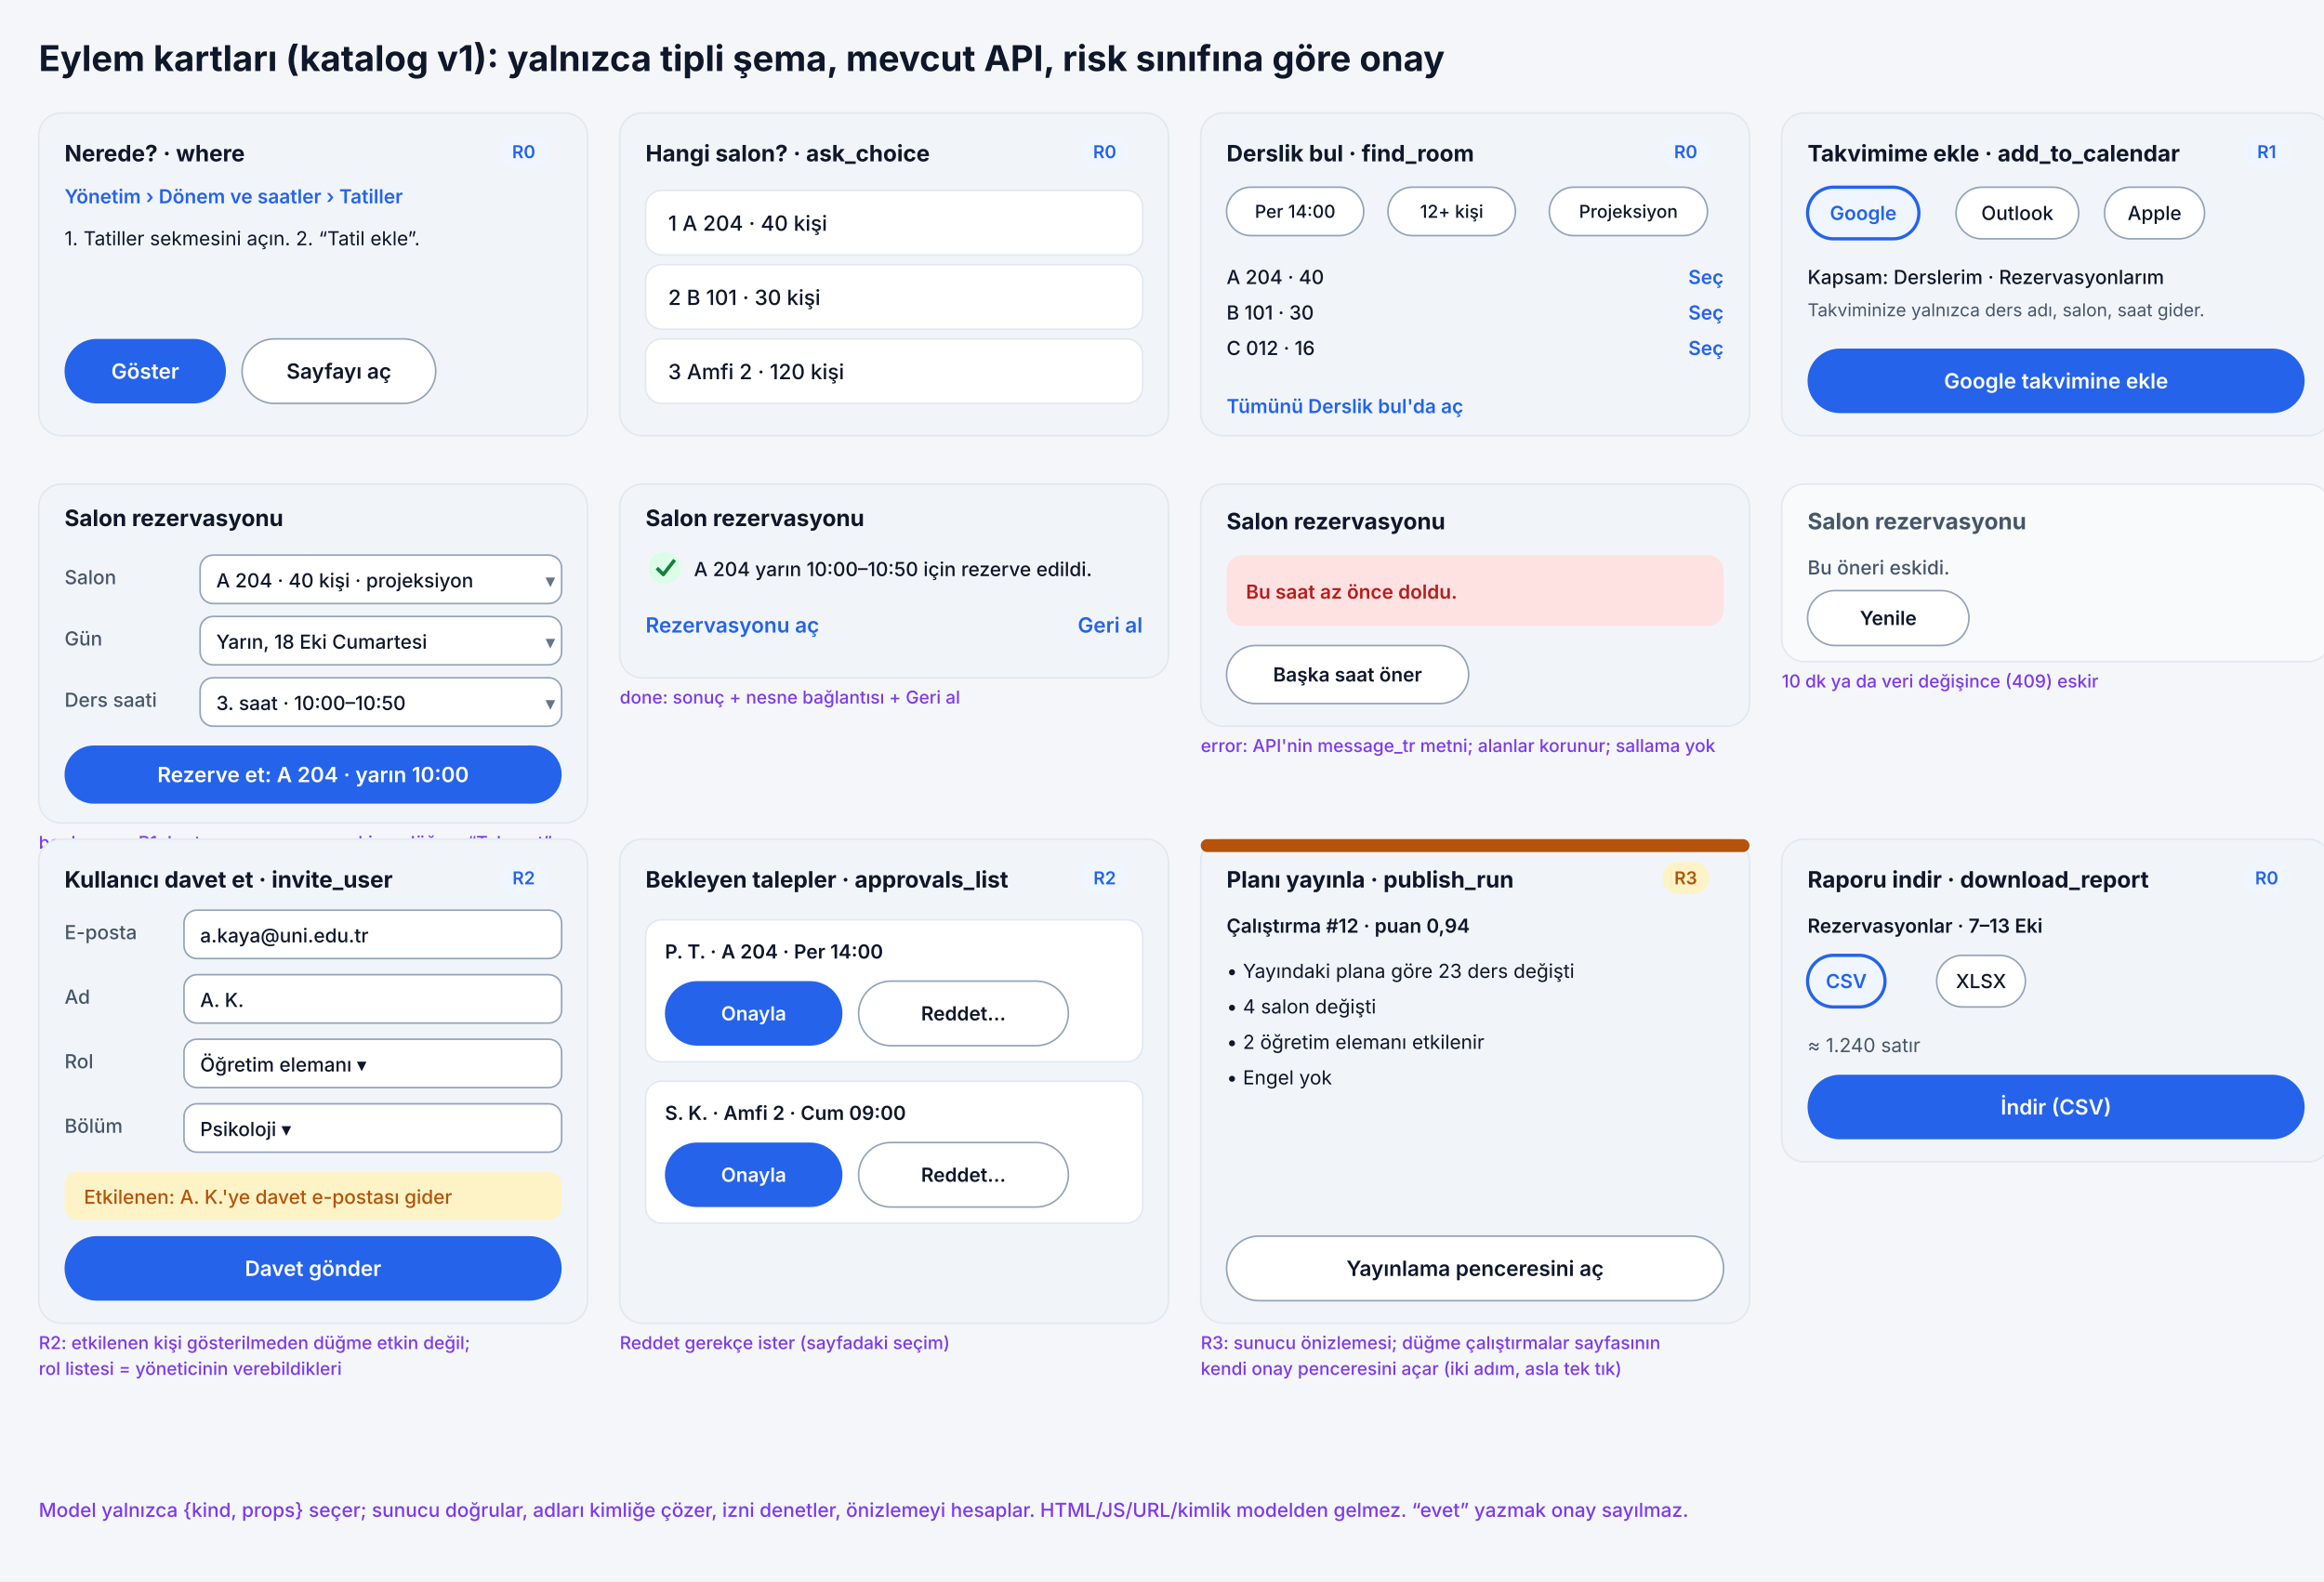
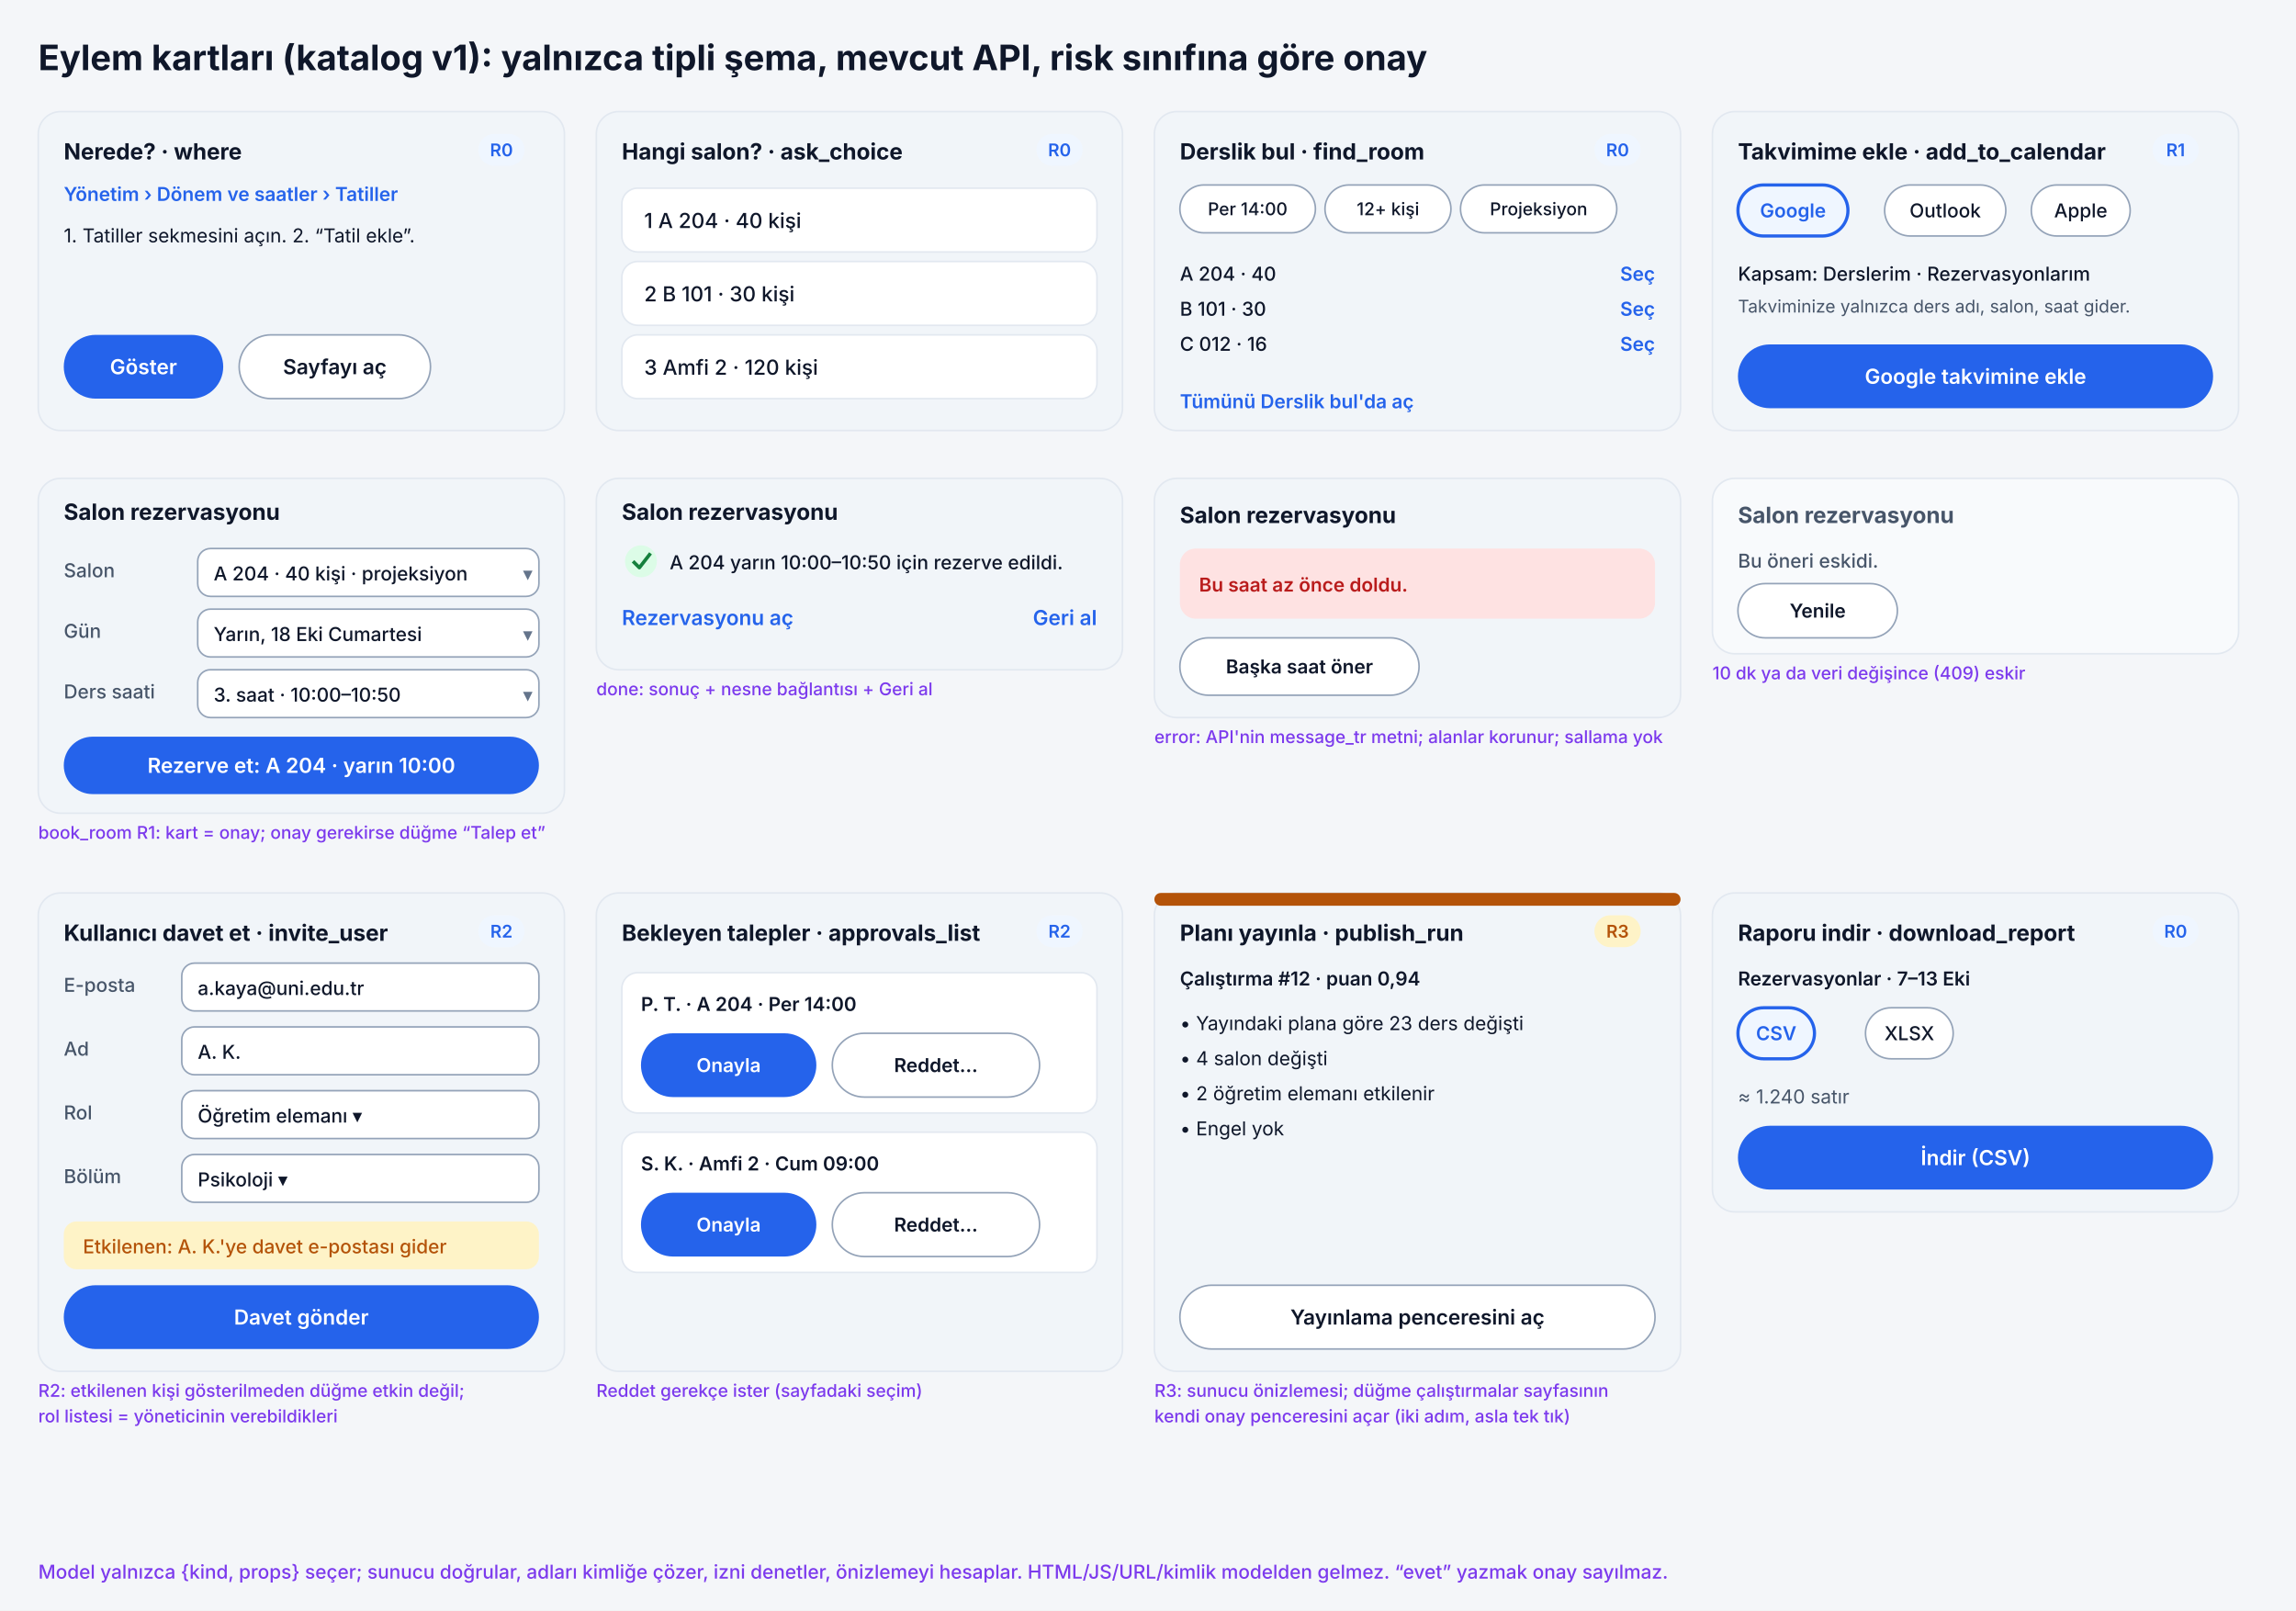
- <svg xmlns="http://www.w3.org/2000/svg" width="1440" height="980" viewBox="0 0 1440 980" font-family="-apple-system,BlinkMacSystemFont,Inter,Segoe UI,sans-serif" role="img" aria-label="Eylem kartı kataloğu: risk sınıfları ve durumlar">
-   <rect width="1440" height="980" fill="#F4F6F9" />
+ <svg xmlns="http://www.w3.org/2000/svg" width="1440" height="1010" viewBox="0 0 1440 1010" font-family="-apple-system,BlinkMacSystemFont,Inter,Segoe UI,sans-serif" role="img" aria-label="Eylem kartı kataloğu: risk sınıfları ve durumlar">
+   <rect width="1440" height="1010" fill="#F4F6F9" />
  <text x="24" y="44" font-size="22" font-weight="700" fill="#0F172A" text-anchor="start">Eylem kartları (katalog v1): yalnızca tipli şema, mevcut API, risk sınıfına göre onay</text>
-   <rect x="24" y="70" width="340" height="200" rx="14" fill="#F1F5F9" fill-opacity="1" stroke="#E2E8F0" stroke-width="1" />
+   <rect x="24" y="70" width="330" height="200" rx="14" fill="#F1F5F9" fill-opacity="1" stroke="#E2E8F0" stroke-width="1" />
  <text x="40" y="100" font-size="14" font-weight="650" fill="#0F172A" text-anchor="start">Nerede? · where</text>
-   <rect x="310" y="84" width="29" height="20" rx="10" fill="#EFF6FF" fill-opacity="1" />
-   <text x="324.5" y="98" font-size="11" font-weight="600" fill="#2563EB" text-anchor="middle">R0</text>
+   <rect x="300" y="84" width="29" height="20" rx="10" fill="#EFF6FF" fill-opacity="1" />
+   <text x="314.5" y="98" font-size="11" font-weight="600" fill="#2563EB" text-anchor="middle">R0</text>
  <text x="40" y="126" font-size="12" font-weight="600" fill="#2563EB" text-anchor="start">Yönetim › Dönem ve saatler › Tatiller</text>
  <text x="40" y="152" font-size="12" font-weight="400" fill="#0F172A" text-anchor="start">1. Tatiller sekmesini açın.  2. “Tatil ekle”.</text>
  <rect x="40" y="210" width="100" height="40" rx="20.0" fill="#2563EB" fill-opacity="1" />
  <text x="90.0" y="234.68" font-size="13" font-weight="600" fill="#FFFFFF" text-anchor="middle">Göster</text>
  <rect x="150" y="210" width="120" height="40" rx="20.0" fill="#FFFFFF" fill-opacity="1" stroke="#94A3B8" stroke-width="1" />
  <text x="210.0" y="234.68" font-size="13" font-weight="600" fill="#0F172A" text-anchor="middle">Sayfayı aç</text>
-   <rect x="384" y="70" width="340" height="200" rx="14" fill="#F1F5F9" fill-opacity="1" stroke="#E2E8F0" stroke-width="1" />
-   <text x="400" y="100" font-size="14" font-weight="650" fill="#0F172A" text-anchor="start">Hangi salon? · ask_choice</text>
-   <rect x="670" y="84" width="29" height="20" rx="10" fill="#EFF6FF" fill-opacity="1" />
-   <text x="684.5" y="98" font-size="11" font-weight="600" fill="#2563EB" text-anchor="middle">R0</text>
-   <rect x="400" y="118" width="308" height="40" rx="10" fill="#FFFFFF" fill-opacity="1" stroke="#E2E8F0" stroke-width="1" />
-   <text x="414" y="143" font-size="13" font-weight="500" fill="#0F172A" text-anchor="start">1  A 204 · 40 kişi</text>
-   <rect x="400" y="164" width="308" height="40" rx="10" fill="#FFFFFF" fill-opacity="1" stroke="#E2E8F0" stroke-width="1" />
-   <text x="414" y="189" font-size="13" font-weight="500" fill="#0F172A" text-anchor="start">2  B 101 · 30 kişi</text>
-   <rect x="400" y="210" width="308" height="40" rx="10" fill="#FFFFFF" fill-opacity="1" stroke="#E2E8F0" stroke-width="1" />
-   <text x="414" y="235" font-size="13" font-weight="500" fill="#0F172A" text-anchor="start">3  Amfi 2 · 120 kişi</text>
-   <rect x="744" y="70" width="340" height="200" rx="14" fill="#F1F5F9" fill-opacity="1" stroke="#E2E8F0" stroke-width="1" />
-   <text x="760" y="100" font-size="14" font-weight="650" fill="#0F172A" text-anchor="start">Derslik bul · find_room</text>
-   <rect x="1030" y="84" width="29" height="20" rx="10" fill="#EFF6FF" fill-opacity="1" />
-   <text x="1044.5" y="98" font-size="11" font-weight="600" fill="#2563EB" text-anchor="middle">R0</text>
-   <rect x="760" y="116" width="85" height="30" rx="15.0" fill="#FFFFFF" fill-opacity="1" stroke="#94A3B8" stroke-width="1" />
-   <text x="802.5" y="134.96" font-size="11" font-weight="500" fill="#0F172A" text-anchor="middle">Per 14:00</text>
-   <rect x="860" y="116" width="79" height="30" rx="15.0" fill="#FFFFFF" fill-opacity="1" stroke="#94A3B8" stroke-width="1" />
-   <text x="899.5" y="134.96" font-size="11" font-weight="500" fill="#0F172A" text-anchor="middle">12+ kişi</text>
-   <rect x="960" y="116" width="98" height="30" rx="15.0" fill="#FFFFFF" fill-opacity="1" stroke="#94A3B8" stroke-width="1" />
-   <text x="1009.0" y="134.96" font-size="11" font-weight="500" fill="#0F172A" text-anchor="middle">Projeksiyon</text>
-   <text x="760" y="176" font-size="12" font-weight="500" fill="#0F172A" text-anchor="start">A 204 · 40</text>
-   <text x="1068" y="176" font-size="12" font-weight="600" fill="#2563EB" text-anchor="end">Seç</text>
-   <text x="760" y="198" font-size="12" font-weight="500" fill="#0F172A" text-anchor="start">B 101 · 30</text>
-   <text x="1068" y="198" font-size="12" font-weight="600" fill="#2563EB" text-anchor="end">Seç</text>
-   <text x="760" y="220" font-size="12" font-weight="500" fill="#0F172A" text-anchor="start">C 012 · 16</text>
-   <text x="1068" y="220" font-size="12" font-weight="600" fill="#2563EB" text-anchor="end">Seç</text>
-   <text x="760" y="256" font-size="12" font-weight="600" fill="#2563EB" text-anchor="start">Tümünü Derslik bul'da aç</text>
-   <rect x="1104" y="70" width="340" height="200" rx="14" fill="#F1F5F9" fill-opacity="1" stroke="#E2E8F0" stroke-width="1" />
-   <text x="1120" y="100" font-size="14" font-weight="650" fill="#0F172A" text-anchor="start">Takvimime ekle · add_to_calendar</text>
-   <rect x="1390" y="84" width="29" height="20" rx="10" fill="#EFF6FF" fill-opacity="1" />
-   <text x="1404.5" y="98" font-size="11" font-weight="600" fill="#2563EB" text-anchor="middle">R1</text>
-   <rect x="1120" y="116" width="69" height="32" rx="16.0" fill="#EFF6FF" fill-opacity="1" stroke="#2563EB" stroke-width="2" />
-   <text x="1154.5" y="136.32" font-size="12" font-weight="600" fill="#2563EB" text-anchor="middle">Google</text>
-   <rect x="1212" y="116" width="76" height="32" rx="16.0" fill="#FFFFFF" fill-opacity="1" stroke="#94A3B8" stroke-width="1" />
-   <text x="1250.0" y="136.32" font-size="12" font-weight="500" fill="#0F172A" text-anchor="middle">Outlook</text>
-   <rect x="1304" y="116" width="62" height="32" rx="16.0" fill="#FFFFFF" fill-opacity="1" stroke="#94A3B8" stroke-width="1" />
-   <text x="1335.0" y="136.32" font-size="12" font-weight="500" fill="#0F172A" text-anchor="middle">Apple</text>
-   <text x="1120" y="176" font-size="12" font-weight="500" fill="#0F172A" text-anchor="start">Kapsam: Derslerim  ·  Rezervasyonlarım</text>
-   <text x="1120" y="196" font-size="11" font-weight="400" fill="#475569" text-anchor="start">Takviminize yalnızca ders adı, salon, saat gider.</text>
-   <rect x="1120" y="216" width="308" height="40" rx="20.0" fill="#2563EB" fill-opacity="1" />
-   <text x="1274.0" y="240.68" font-size="13" font-weight="600" fill="#FFFFFF" text-anchor="middle">Google takvimine ekle</text>
-   <rect x="24" y="300" width="340" height="210" rx="14" fill="#F1F5F9" fill-opacity="1" stroke="#E2E8F0" stroke-width="1" />
+   <rect x="374" y="70" width="330" height="200" rx="14" fill="#F1F5F9" fill-opacity="1" stroke="#E2E8F0" stroke-width="1" />
+   <text x="390" y="100" font-size="14" font-weight="650" fill="#0F172A" text-anchor="start">Hangi salon? · ask_choice</text>
+   <rect x="650" y="84" width="29" height="20" rx="10" fill="#EFF6FF" fill-opacity="1" />
+   <text x="664.5" y="98" font-size="11" font-weight="600" fill="#2563EB" text-anchor="middle">R0</text>
+   <rect x="390" y="118" width="298" height="40" rx="10" fill="#FFFFFF" fill-opacity="1" stroke="#E2E8F0" stroke-width="1" />
+   <text x="404" y="143" font-size="13" font-weight="500" fill="#0F172A" text-anchor="start">1  A 204 · 40 kişi</text>
+   <rect x="390" y="164" width="298" height="40" rx="10" fill="#FFFFFF" fill-opacity="1" stroke="#E2E8F0" stroke-width="1" />
+   <text x="404" y="189" font-size="13" font-weight="500" fill="#0F172A" text-anchor="start">2  B 101 · 30 kişi</text>
+   <rect x="390" y="210" width="298" height="40" rx="10" fill="#FFFFFF" fill-opacity="1" stroke="#E2E8F0" stroke-width="1" />
+   <text x="404" y="235" font-size="13" font-weight="500" fill="#0F172A" text-anchor="start">3  Amfi 2 · 120 kişi</text>
+   <rect x="724" y="70" width="330" height="200" rx="14" fill="#F1F5F9" fill-opacity="1" stroke="#E2E8F0" stroke-width="1" />
+   <text x="740" y="100" font-size="14" font-weight="650" fill="#0F172A" text-anchor="start">Derslik bul · find_room</text>
+   <rect x="1000" y="84" width="29" height="20" rx="10" fill="#EFF6FF" fill-opacity="1" />
+   <text x="1014.5" y="98" font-size="11" font-weight="600" fill="#2563EB" text-anchor="middle">R0</text>
+   <rect x="740" y="116" width="85" height="30" rx="15.0" fill="#FFFFFF" fill-opacity="1" stroke="#94A3B8" stroke-width="1" />
+   <text x="782.5" y="134.96" font-size="11" font-weight="500" fill="#0F172A" text-anchor="middle">Per 14:00</text>
+   <rect x="831" y="116" width="79" height="30" rx="15.0" fill="#FFFFFF" fill-opacity="1" stroke="#94A3B8" stroke-width="1" />
+   <text x="870.5" y="134.96" font-size="11" font-weight="500" fill="#0F172A" text-anchor="middle">12+ kişi</text>
+   <rect x="916" y="116" width="98" height="30" rx="15.0" fill="#FFFFFF" fill-opacity="1" stroke="#94A3B8" stroke-width="1" />
+   <text x="965.0" y="134.96" font-size="11" font-weight="500" fill="#0F172A" text-anchor="middle">Projeksiyon</text>
+   <text x="740" y="176" font-size="12" font-weight="500" fill="#0F172A" text-anchor="start">A 204 · 40</text>
+   <text x="1038" y="176" font-size="12" font-weight="600" fill="#2563EB" text-anchor="end">Seç</text>
+   <text x="740" y="198" font-size="12" font-weight="500" fill="#0F172A" text-anchor="start">B 101 · 30</text>
+   <text x="1038" y="198" font-size="12" font-weight="600" fill="#2563EB" text-anchor="end">Seç</text>
+   <text x="740" y="220" font-size="12" font-weight="500" fill="#0F172A" text-anchor="start">C 012 · 16</text>
+   <text x="1038" y="220" font-size="12" font-weight="600" fill="#2563EB" text-anchor="end">Seç</text>
+   <text x="740" y="256" font-size="12" font-weight="600" fill="#2563EB" text-anchor="start">Tümünü Derslik bul'da aç</text>
+   <rect x="1074" y="70" width="330" height="200" rx="14" fill="#F1F5F9" fill-opacity="1" stroke="#E2E8F0" stroke-width="1" />
+   <text x="1090" y="100" font-size="14" font-weight="650" fill="#0F172A" text-anchor="start">Takvimime ekle · add_to_calendar</text>
+   <rect x="1350" y="84" width="29" height="20" rx="10" fill="#EFF6FF" fill-opacity="1" />
+   <text x="1364.5" y="98" font-size="11" font-weight="600" fill="#2563EB" text-anchor="middle">R1</text>
+   <rect x="1090" y="116" width="69" height="32" rx="16.0" fill="#EFF6FF" fill-opacity="1" stroke="#2563EB" stroke-width="2" />
+   <text x="1124.5" y="136.32" font-size="12" font-weight="600" fill="#2563EB" text-anchor="middle">Google</text>
+   <rect x="1182" y="116" width="76" height="32" rx="16.0" fill="#FFFFFF" fill-opacity="1" stroke="#94A3B8" stroke-width="1" />
+   <text x="1220.0" y="136.32" font-size="12" font-weight="500" fill="#0F172A" text-anchor="middle">Outlook</text>
+   <rect x="1274" y="116" width="62" height="32" rx="16.0" fill="#FFFFFF" fill-opacity="1" stroke="#94A3B8" stroke-width="1" />
+   <text x="1305.0" y="136.32" font-size="12" font-weight="500" fill="#0F172A" text-anchor="middle">Apple</text>
+   <text x="1090" y="176" font-size="12" font-weight="500" fill="#0F172A" text-anchor="start">Kapsam: Derslerim  ·  Rezervasyonlarım</text>
+   <text x="1090" y="196" font-size="11" font-weight="400" fill="#475569" text-anchor="start">Takviminize yalnızca ders adı, salon, saat gider.</text>
+   <rect x="1090" y="216" width="298" height="40" rx="20.0" fill="#2563EB" fill-opacity="1" />
+   <text x="1239.0" y="240.68" font-size="13" font-weight="600" fill="#FFFFFF" text-anchor="middle">Google takvimine ekle</text>
+   <rect x="24" y="300" width="330" height="210" rx="14" fill="#F1F5F9" fill-opacity="1" stroke="#E2E8F0" stroke-width="1" />
  <text x="40" y="326" font-size="14" font-weight="650" fill="#0F172A" text-anchor="start">Salon rezervasyonu</text>
  <text x="40" y="362" font-size="12" font-weight="500" fill="#475569" text-anchor="start">Salon</text>
-   <rect x="124" y="344" width="224" height="30" rx="8" fill="#FFFFFF" fill-opacity="1" stroke="#94A3B8" stroke-width="1" />
+   <rect x="124" y="344" width="214" height="30" rx="8" fill="#FFFFFF" fill-opacity="1" stroke="#94A3B8" stroke-width="1" />
  <text x="134" y="364" font-size="12" font-weight="500" fill="#0F172A" text-anchor="start">A 204 · 40 kişi · projeksiyon</text>
-   <text x="338" y="364" font-size="12" font-weight="500" fill="#64748B" text-anchor="start">▾</text>
+   <text x="328" y="364" font-size="12" font-weight="500" fill="#64748B" text-anchor="start">▾</text>
  <text x="40" y="400" font-size="12" font-weight="500" fill="#475569" text-anchor="start">Gün</text>
-   <rect x="124" y="382" width="224" height="30" rx="8" fill="#FFFFFF" fill-opacity="1" stroke="#94A3B8" stroke-width="1" />
+   <rect x="124" y="382" width="214" height="30" rx="8" fill="#FFFFFF" fill-opacity="1" stroke="#94A3B8" stroke-width="1" />
  <text x="134" y="402" font-size="12" font-weight="500" fill="#0F172A" text-anchor="start">Yarın, 18 Eki Cumartesi</text>
-   <text x="338" y="402" font-size="12" font-weight="500" fill="#64748B" text-anchor="start">▾</text>
+   <text x="328" y="402" font-size="12" font-weight="500" fill="#64748B" text-anchor="start">▾</text>
  <text x="40" y="438" font-size="12" font-weight="500" fill="#475569" text-anchor="start">Ders saati</text>
-   <rect x="124" y="420" width="224" height="30" rx="8" fill="#FFFFFF" fill-opacity="1" stroke="#94A3B8" stroke-width="1" />
+   <rect x="124" y="420" width="214" height="30" rx="8" fill="#FFFFFF" fill-opacity="1" stroke="#94A3B8" stroke-width="1" />
  <text x="134" y="440" font-size="12" font-weight="500" fill="#0F172A" text-anchor="start">3. saat · 10:00–10:50</text>
-   <text x="338" y="440" font-size="12" font-weight="500" fill="#64748B" text-anchor="start">▾</text>
-   <rect x="40" y="462" width="308" height="36" rx="18.0" fill="#2563EB" fill-opacity="1" />
-   <text x="194.0" y="484.68" font-size="13" font-weight="600" fill="#FFFFFF" text-anchor="middle">Rezerve et: A 204 · yarın 10:00</text>
+   <text x="328" y="440" font-size="12" font-weight="500" fill="#64748B" text-anchor="start">▾</text>
+   <rect x="40" y="462" width="298" height="36" rx="18.0" fill="#2563EB" fill-opacity="1" />
+   <text x="189.0" y="484.68" font-size="13" font-weight="600" fill="#FFFFFF" text-anchor="middle">Rezerve et: A 204 · yarın 10:00</text>
  <text x="24" y="526" font-size="11" font-weight="500" fill="#7C3AED" text-anchor="start">book_room R1: kart = onay; onay gerekirse düğme “Talep et”</text>
-   <rect x="384" y="300" width="340" height="120" rx="14" fill="#F1F5F9" fill-opacity="1" stroke="#E2E8F0" stroke-width="1" />
-   <text x="400" y="326" font-size="14" font-weight="650" fill="#0F172A" text-anchor="start">Salon rezervasyonu</text>
-   <circle cx="412" cy="352" r="10" fill="#DCFCE7" />
-   <polyline points="407,352 411,356 418,347" fill="none" stroke="#15803D" stroke-width="2.2" stroke-linejoin="round" />
-   <text x="430" y="357" font-size="12" font-weight="500" fill="#0F172A" text-anchor="start">A 204 yarın 10:00–10:50 için rezerve edildi.</text>
-   <text x="400" y="392" font-size="13" font-weight="600" fill="#2563EB" text-anchor="start">Rezervasyonu aç</text>
-   <text x="708" y="392" font-size="13" font-weight="600" fill="#2563EB" text-anchor="end">Geri al</text>
-   <text x="384" y="436" font-size="11" font-weight="500" fill="#7C3AED" text-anchor="start">done: sonuç + nesne bağlantısı + Geri al</text>
-   <rect x="744" y="300" width="340" height="150" rx="14" fill="#F1F5F9" fill-opacity="1" stroke="#E2E8F0" stroke-width="1" />
-   <text x="760" y="328" font-size="14" font-weight="650" fill="#0F172A" text-anchor="start">Salon rezervasyonu</text>
-   <rect x="760" y="344" width="308" height="44" rx="10" fill="#FEE2E2" fill-opacity="1" />
-   <text x="772" y="371" font-size="12" font-weight="600" fill="#B91C1C" text-anchor="start">Bu saat az önce doldu.</text>
-   <rect x="760" y="400" width="150" height="36" rx="18.0" fill="#FFFFFF" fill-opacity="1" stroke="#94A3B8" stroke-width="1" />
-   <text x="835.0" y="422.32" font-size="12" font-weight="600" fill="#0F172A" text-anchor="middle">Başka saat öner</text>
-   <text x="744" y="466" font-size="11" font-weight="500" fill="#7C3AED" text-anchor="start">error: API'nin message_tr metni; alanlar korunur; sallama yok</text>
-   <rect x="1104" y="300" width="340" height="110" rx="14" fill="#F8FAFC" fill-opacity="1" stroke="#E2E8F0" stroke-width="1" />
-   <text x="1120" y="328" font-size="14" font-weight="650" fill="#475569" text-anchor="start">Salon rezervasyonu</text>
-   <text x="1120" y="356" font-size="12" font-weight="500" fill="#475569" text-anchor="start">Bu öneri eskidi.</text>
-   <rect x="1120" y="366" width="100" height="34" rx="17.0" fill="#FFFFFF" fill-opacity="1" stroke="#94A3B8" stroke-width="1" />
-   <text x="1170.0" y="387.32" font-size="12" font-weight="600" fill="#0F172A" text-anchor="middle">Yenile</text>
-   <text x="1104" y="426" font-size="11" font-weight="500" fill="#7C3AED" text-anchor="start">10 dk ya da veri değişince (409) eskir</text>
-   <rect x="24" y="520" width="340" height="300" rx="14" fill="#F1F5F9" fill-opacity="1" stroke="#E2E8F0" stroke-width="1" />
-   <text x="40" y="550" font-size="14" font-weight="650" fill="#0F172A" text-anchor="start">Kullanıcı davet et · invite_user</text>
-   <rect x="310" y="534" width="29" height="20" rx="10" fill="#EFF6FF" fill-opacity="1" />
-   <text x="324.5" y="548" font-size="11" font-weight="600" fill="#2563EB" text-anchor="middle">R2</text>
-   <text x="40" y="582" font-size="12" font-weight="500" fill="#475569" text-anchor="start">E-posta</text>
-   <rect x="114" y="564" width="234" height="30" rx="8" fill="#FFFFFF" fill-opacity="1" stroke="#94A3B8" stroke-width="1" />
-   <text x="124" y="584" font-size="12" font-weight="500" fill="#0F172A" text-anchor="start">a.kaya@uni.edu.tr</text>
-   <text x="40" y="622" font-size="12" font-weight="500" fill="#475569" text-anchor="start">Ad</text>
-   <rect x="114" y="604" width="234" height="30" rx="8" fill="#FFFFFF" fill-opacity="1" stroke="#94A3B8" stroke-width="1" />
-   <text x="124" y="624" font-size="12" font-weight="500" fill="#0F172A" text-anchor="start">A. K.</text>
-   <text x="40" y="662" font-size="12" font-weight="500" fill="#475569" text-anchor="start">Rol</text>
-   <rect x="114" y="644" width="234" height="30" rx="8" fill="#FFFFFF" fill-opacity="1" stroke="#94A3B8" stroke-width="1" />
-   <text x="124" y="664" font-size="12" font-weight="500" fill="#0F172A" text-anchor="start">Öğretim elemanı ▾</text>
-   <text x="40" y="702" font-size="12" font-weight="500" fill="#475569" text-anchor="start">Bölüm</text>
-   <rect x="114" y="684" width="234" height="30" rx="8" fill="#FFFFFF" fill-opacity="1" stroke="#94A3B8" stroke-width="1" />
-   <text x="124" y="704" font-size="12" font-weight="500" fill="#0F172A" text-anchor="start">Psikoloji ▾</text>
-   <rect x="40" y="726" width="308" height="30" rx="8" fill="#FEF3C7" fill-opacity="1" />
-   <text x="52" y="746" font-size="12" font-weight="500" fill="#B45309" text-anchor="start">Etkilenen: A. K.'ye davet e-postası gider</text>
-   <rect x="40" y="766" width="308" height="40" rx="20.0" fill="#2563EB" fill-opacity="1" />
-   <text x="194.0" y="790.68" font-size="13" font-weight="600" fill="#FFFFFF" text-anchor="middle">Davet gönder</text>
-   <text x="24" y="836" font-size="11" font-weight="500" fill="#7C3AED" text-anchor="start">R2: etkilenen kişi gösterilmeden düğme etkin değil;</text>
-   <text x="24" y="852" font-size="11" font-weight="500" fill="#7C3AED" text-anchor="start">rol listesi = yöneticinin verebildikleri</text>
-   <rect x="384" y="520" width="340" height="300" rx="14" fill="#F1F5F9" fill-opacity="1" stroke="#E2E8F0" stroke-width="1" />
-   <text x="400" y="550" font-size="14" font-weight="650" fill="#0F172A" text-anchor="start">Bekleyen talepler · approvals_list</text>
-   <rect x="670" y="534" width="29" height="20" rx="10" fill="#EFF6FF" fill-opacity="1" />
-   <text x="684.5" y="548" font-size="11" font-weight="600" fill="#2563EB" text-anchor="middle">R2</text>
-   <rect x="400" y="570" width="308" height="88" rx="10" fill="#FFFFFF" fill-opacity="1" stroke="#E2E8F0" stroke-width="1" />
-   <text x="412" y="594" font-size="12" font-weight="600" fill="#0F172A" text-anchor="start">P. T. · A 204 · Per 14:00</text>
-   <rect x="412" y="608" width="110" height="40" rx="20.0" fill="#2563EB" fill-opacity="1" />
-   <text x="467.0" y="632.32" font-size="12" font-weight="600" fill="#FFFFFF" text-anchor="middle">Onayla</text>
-   <rect x="532" y="608" width="130" height="40" rx="20.0" fill="#FFFFFF" fill-opacity="1" stroke="#94A3B8" stroke-width="1" />
-   <text x="597.0" y="632.32" font-size="12" font-weight="600" fill="#0F172A" text-anchor="middle">Reddet…</text>
-   <rect x="400" y="670" width="308" height="88" rx="10" fill="#FFFFFF" fill-opacity="1" stroke="#E2E8F0" stroke-width="1" />
-   <text x="412" y="694" font-size="12" font-weight="600" fill="#0F172A" text-anchor="start">S. K. · Amfi 2 · Cum 09:00</text>
-   <rect x="412" y="708" width="110" height="40" rx="20.0" fill="#2563EB" fill-opacity="1" />
-   <text x="467.0" y="732.32" font-size="12" font-weight="600" fill="#FFFFFF" text-anchor="middle">Onayla</text>
-   <rect x="532" y="708" width="130" height="40" rx="20.0" fill="#FFFFFF" fill-opacity="1" stroke="#94A3B8" stroke-width="1" />
-   <text x="597.0" y="732.32" font-size="12" font-weight="600" fill="#0F172A" text-anchor="middle">Reddet…</text>
-   <text x="384" y="836" font-size="11" font-weight="500" fill="#7C3AED" text-anchor="start">Reddet gerekçe ister (sayfadaki seçim)</text>
-   <rect x="744" y="520" width="340" height="300" rx="14" fill="#F1F5F9" fill-opacity="1" stroke="#E2E8F0" stroke-width="1" />
-   <rect x="744" y="520" width="340" height="8" rx="4" fill="#B45309" fill-opacity="1" />
-   <text x="760" y="550" font-size="14" font-weight="650" fill="#0F172A" text-anchor="start">Planı yayınla · publish_run</text>
-   <rect x="1030" y="534" width="29" height="20" rx="10" fill="#FEF3C7" fill-opacity="1" />
-   <text x="1044.5" y="548" font-size="11" font-weight="600" fill="#B45309" text-anchor="middle">R3</text>
-   <text x="760" y="578" font-size="12" font-weight="600" fill="#0F172A" text-anchor="start">Çalıştırma #12 · puan 0,94</text>
-   <text x="760" y="606" font-size="12" font-weight="400" fill="#0F172A" text-anchor="start">• Yayındaki plana göre 23 ders değişti</text>
-   <text x="760" y="628" font-size="12" font-weight="400" fill="#0F172A" text-anchor="start">• 4 salon değişti</text>
-   <text x="760" y="650" font-size="12" font-weight="400" fill="#0F172A" text-anchor="start">• 2 öğretim elemanı etkilenir</text>
-   <text x="760" y="672" font-size="12" font-weight="400" fill="#0F172A" text-anchor="start">• Engel yok</text>
-   <rect x="760" y="766" width="308" height="40" rx="20.0" fill="#FFFFFF" fill-opacity="1" stroke="#94A3B8" stroke-width="1" />
-   <text x="914.0" y="790.68" font-size="13" font-weight="600" fill="#0F172A" text-anchor="middle">Yayınlama penceresini aç</text>
-   <text x="744" y="836" font-size="11" font-weight="500" fill="#7C3AED" text-anchor="start">R3: sunucu önizlemesi; düğme çalıştırmalar sayfasının</text>
-   <text x="744" y="852" font-size="11" font-weight="500" fill="#7C3AED" text-anchor="start">kendi onay penceresini açar (iki adım, asla tek tık)</text>
-   <rect x="1104" y="520" width="340" height="200" rx="14" fill="#F1F5F9" fill-opacity="1" stroke="#E2E8F0" stroke-width="1" />
-   <text x="1120" y="550" font-size="14" font-weight="650" fill="#0F172A" text-anchor="start">Raporu indir · download_report</text>
-   <rect x="1390" y="534" width="29" height="20" rx="10" fill="#EFF6FF" fill-opacity="1" />
-   <text x="1404.5" y="548" font-size="11" font-weight="600" fill="#2563EB" text-anchor="middle">R0</text>
-   <text x="1120" y="578" font-size="12" font-weight="600" fill="#0F172A" text-anchor="start">Rezervasyonlar · 7–13 Eki</text>
-   <rect x="1120" y="592" width="48" height="32" rx="16.0" fill="#EFF6FF" fill-opacity="1" stroke="#2563EB" stroke-width="2" />
-   <text x="1144.0" y="612.32" font-size="12" font-weight="600" fill="#2563EB" text-anchor="middle">CSV</text>
-   <rect x="1200" y="592" width="55" height="32" rx="16.0" fill="#FFFFFF" fill-opacity="1" stroke="#94A3B8" stroke-width="1" />
-   <text x="1227.5" y="612.32" font-size="12" font-weight="500" fill="#0F172A" text-anchor="middle">XLSX</text>
-   <text x="1120" y="652" font-size="12" font-weight="400" fill="#475569" text-anchor="start">≈ 1.240 satır</text>
-   <rect x="1120" y="666" width="308" height="40" rx="20.0" fill="#2563EB" fill-opacity="1" />
-   <text x="1274.0" y="690.68" font-size="13" font-weight="600" fill="#FFFFFF" text-anchor="middle">İndir (CSV)</text>
-   <text x="24" y="940" font-size="12" font-weight="500" fill="#7C3AED" text-anchor="start">Model yalnızca {kind, props} seçer; sunucu doğrular, adları kimliğe çözer, izni denetler, önizlemeyi hesaplar. HTML/JS/URL/kimlik modelden gelmez. “evet” yazmak onay sayılmaz.</text>
+   <rect x="374" y="300" width="330" height="120" rx="14" fill="#F1F5F9" fill-opacity="1" stroke="#E2E8F0" stroke-width="1" />
+   <text x="390" y="326" font-size="14" font-weight="650" fill="#0F172A" text-anchor="start">Salon rezervasyonu</text>
+   <circle cx="402" cy="352" r="10" fill="#DCFCE7" />
+   <polyline points="397,352 401,356 408,347" fill="none" stroke="#15803D" stroke-width="2.2" stroke-linejoin="round" />
+   <text x="420" y="357" font-size="12" font-weight="500" fill="#0F172A" text-anchor="start">A 204 yarın 10:00–10:50 için rezerve edildi.</text>
+   <text x="390" y="392" font-size="13" font-weight="600" fill="#2563EB" text-anchor="start">Rezervasyonu aç</text>
+   <text x="688" y="392" font-size="13" font-weight="600" fill="#2563EB" text-anchor="end">Geri al</text>
+   <text x="374" y="436" font-size="11" font-weight="500" fill="#7C3AED" text-anchor="start">done: sonuç + nesne bağlantısı + Geri al</text>
+   <rect x="724" y="300" width="330" height="150" rx="14" fill="#F1F5F9" fill-opacity="1" stroke="#E2E8F0" stroke-width="1" />
+   <text x="740" y="328" font-size="14" font-weight="650" fill="#0F172A" text-anchor="start">Salon rezervasyonu</text>
+   <rect x="740" y="344" width="298" height="44" rx="10" fill="#FEE2E2" fill-opacity="1" />
+   <text x="752" y="371" font-size="12" font-weight="600" fill="#B91C1C" text-anchor="start">Bu saat az önce doldu.</text>
+   <rect x="740" y="400" width="150" height="36" rx="18.0" fill="#FFFFFF" fill-opacity="1" stroke="#94A3B8" stroke-width="1" />
+   <text x="815.0" y="422.32" font-size="12" font-weight="600" fill="#0F172A" text-anchor="middle">Başka saat öner</text>
+   <text x="724" y="466" font-size="11" font-weight="500" fill="#7C3AED" text-anchor="start">error: API'nin message_tr metni; alanlar korunur; sallama yok</text>
+   <rect x="1074" y="300" width="330" height="110" rx="14" fill="#F8FAFC" fill-opacity="1" stroke="#E2E8F0" stroke-width="1" />
+   <text x="1090" y="328" font-size="14" font-weight="650" fill="#475569" text-anchor="start">Salon rezervasyonu</text>
+   <text x="1090" y="356" font-size="12" font-weight="500" fill="#475569" text-anchor="start">Bu öneri eskidi.</text>
+   <rect x="1090" y="366" width="100" height="34" rx="17.0" fill="#FFFFFF" fill-opacity="1" stroke="#94A3B8" stroke-width="1" />
+   <text x="1140.0" y="387.32" font-size="12" font-weight="600" fill="#0F172A" text-anchor="middle">Yenile</text>
+   <text x="1074" y="426" font-size="11" font-weight="500" fill="#7C3AED" text-anchor="start">10 dk ya da veri değişince (409) eskir</text>
+   <rect x="24" y="560" width="330" height="300" rx="14" fill="#F1F5F9" fill-opacity="1" stroke="#E2E8F0" stroke-width="1" />
+   <text x="40" y="590" font-size="14" font-weight="650" fill="#0F172A" text-anchor="start">Kullanıcı davet et · invite_user</text>
+   <rect x="300" y="574" width="29" height="20" rx="10" fill="#EFF6FF" fill-opacity="1" />
+   <text x="314.5" y="588" font-size="11" font-weight="600" fill="#2563EB" text-anchor="middle">R2</text>
+   <text x="40" y="622" font-size="12" font-weight="500" fill="#475569" text-anchor="start">E-posta</text>
+   <rect x="114" y="604" width="224" height="30" rx="8" fill="#FFFFFF" fill-opacity="1" stroke="#94A3B8" stroke-width="1" />
+   <text x="124" y="624" font-size="12" font-weight="500" fill="#0F172A" text-anchor="start">a.kaya@uni.edu.tr</text>
+   <text x="40" y="662" font-size="12" font-weight="500" fill="#475569" text-anchor="start">Ad</text>
+   <rect x="114" y="644" width="224" height="30" rx="8" fill="#FFFFFF" fill-opacity="1" stroke="#94A3B8" stroke-width="1" />
+   <text x="124" y="664" font-size="12" font-weight="500" fill="#0F172A" text-anchor="start">A. K.</text>
+   <text x="40" y="702" font-size="12" font-weight="500" fill="#475569" text-anchor="start">Rol</text>
+   <rect x="114" y="684" width="224" height="30" rx="8" fill="#FFFFFF" fill-opacity="1" stroke="#94A3B8" stroke-width="1" />
+   <text x="124" y="704" font-size="12" font-weight="500" fill="#0F172A" text-anchor="start">Öğretim elemanı ▾</text>
+   <text x="40" y="742" font-size="12" font-weight="500" fill="#475569" text-anchor="start">Bölüm</text>
+   <rect x="114" y="724" width="224" height="30" rx="8" fill="#FFFFFF" fill-opacity="1" stroke="#94A3B8" stroke-width="1" />
+   <text x="124" y="744" font-size="12" font-weight="500" fill="#0F172A" text-anchor="start">Psikoloji ▾</text>
+   <rect x="40" y="766" width="298" height="30" rx="8" fill="#FEF3C7" fill-opacity="1" />
+   <text x="52" y="786" font-size="12" font-weight="500" fill="#B45309" text-anchor="start">Etkilenen: A. K.'ye davet e-postası gider</text>
+   <rect x="40" y="806" width="298" height="40" rx="20.0" fill="#2563EB" fill-opacity="1" />
+   <text x="189.0" y="830.68" font-size="13" font-weight="600" fill="#FFFFFF" text-anchor="middle">Davet gönder</text>
+   <text x="24" y="876" font-size="11" font-weight="500" fill="#7C3AED" text-anchor="start">R2: etkilenen kişi gösterilmeden düğme etkin değil;</text>
+   <text x="24" y="892" font-size="11" font-weight="500" fill="#7C3AED" text-anchor="start">rol listesi = yöneticinin verebildikleri</text>
+   <rect x="374" y="560" width="330" height="300" rx="14" fill="#F1F5F9" fill-opacity="1" stroke="#E2E8F0" stroke-width="1" />
+   <text x="390" y="590" font-size="14" font-weight="650" fill="#0F172A" text-anchor="start">Bekleyen talepler · approvals_list</text>
+   <rect x="650" y="574" width="29" height="20" rx="10" fill="#EFF6FF" fill-opacity="1" />
+   <text x="664.5" y="588" font-size="11" font-weight="600" fill="#2563EB" text-anchor="middle">R2</text>
+   <rect x="390" y="610" width="298" height="88" rx="10" fill="#FFFFFF" fill-opacity="1" stroke="#E2E8F0" stroke-width="1" />
+   <text x="402" y="634" font-size="12" font-weight="600" fill="#0F172A" text-anchor="start">P. T. · A 204 · Per 14:00</text>
+   <rect x="402" y="648" width="110" height="40" rx="20.0" fill="#2563EB" fill-opacity="1" />
+   <text x="457.0" y="672.32" font-size="12" font-weight="600" fill="#FFFFFF" text-anchor="middle">Onayla</text>
+   <rect x="522" y="648" width="130" height="40" rx="20.0" fill="#FFFFFF" fill-opacity="1" stroke="#94A3B8" stroke-width="1" />
+   <text x="587.0" y="672.32" font-size="12" font-weight="600" fill="#0F172A" text-anchor="middle">Reddet…</text>
+   <rect x="390" y="710" width="298" height="88" rx="10" fill="#FFFFFF" fill-opacity="1" stroke="#E2E8F0" stroke-width="1" />
+   <text x="402" y="734" font-size="12" font-weight="600" fill="#0F172A" text-anchor="start">S. K. · Amfi 2 · Cum 09:00</text>
+   <rect x="402" y="748" width="110" height="40" rx="20.0" fill="#2563EB" fill-opacity="1" />
+   <text x="457.0" y="772.32" font-size="12" font-weight="600" fill="#FFFFFF" text-anchor="middle">Onayla</text>
+   <rect x="522" y="748" width="130" height="40" rx="20.0" fill="#FFFFFF" fill-opacity="1" stroke="#94A3B8" stroke-width="1" />
+   <text x="587.0" y="772.32" font-size="12" font-weight="600" fill="#0F172A" text-anchor="middle">Reddet…</text>
+   <text x="374" y="876" font-size="11" font-weight="500" fill="#7C3AED" text-anchor="start">Reddet gerekçe ister (sayfadaki seçim)</text>
+   <rect x="724" y="560" width="330" height="300" rx="14" fill="#F1F5F9" fill-opacity="1" stroke="#E2E8F0" stroke-width="1" />
+   <rect x="724" y="560" width="330" height="8" rx="4" fill="#B45309" fill-opacity="1" />
+   <text x="740" y="590" font-size="14" font-weight="650" fill="#0F172A" text-anchor="start">Planı yayınla · publish_run</text>
+   <rect x="1000" y="574" width="29" height="20" rx="10" fill="#FEF3C7" fill-opacity="1" />
+   <text x="1014.5" y="588" font-size="11" font-weight="600" fill="#B45309" text-anchor="middle">R3</text>
+   <text x="740" y="618" font-size="12" font-weight="600" fill="#0F172A" text-anchor="start">Çalıştırma #12 · puan 0,94</text>
+   <text x="740" y="646" font-size="12" font-weight="400" fill="#0F172A" text-anchor="start">• Yayındaki plana göre 23 ders değişti</text>
+   <text x="740" y="668" font-size="12" font-weight="400" fill="#0F172A" text-anchor="start">• 4 salon değişti</text>
+   <text x="740" y="690" font-size="12" font-weight="400" fill="#0F172A" text-anchor="start">• 2 öğretim elemanı etkilenir</text>
+   <text x="740" y="712" font-size="12" font-weight="400" fill="#0F172A" text-anchor="start">• Engel yok</text>
+   <rect x="740" y="806" width="298" height="40" rx="20.0" fill="#FFFFFF" fill-opacity="1" stroke="#94A3B8" stroke-width="1" />
+   <text x="889.0" y="830.68" font-size="13" font-weight="600" fill="#0F172A" text-anchor="middle">Yayınlama penceresini aç</text>
+   <text x="724" y="876" font-size="11" font-weight="500" fill="#7C3AED" text-anchor="start">R3: sunucu önizlemesi; düğme çalıştırmalar sayfasının</text>
+   <text x="724" y="892" font-size="11" font-weight="500" fill="#7C3AED" text-anchor="start">kendi onay penceresini açar (iki adım, asla tek tık)</text>
+   <rect x="1074" y="560" width="330" height="200" rx="14" fill="#F1F5F9" fill-opacity="1" stroke="#E2E8F0" stroke-width="1" />
+   <text x="1090" y="590" font-size="14" font-weight="650" fill="#0F172A" text-anchor="start">Raporu indir · download_report</text>
+   <rect x="1350" y="574" width="29" height="20" rx="10" fill="#EFF6FF" fill-opacity="1" />
+   <text x="1364.5" y="588" font-size="11" font-weight="600" fill="#2563EB" text-anchor="middle">R0</text>
+   <text x="1090" y="618" font-size="12" font-weight="600" fill="#0F172A" text-anchor="start">Rezervasyonlar · 7–13 Eki</text>
+   <rect x="1090" y="632" width="48" height="32" rx="16.0" fill="#EFF6FF" fill-opacity="1" stroke="#2563EB" stroke-width="2" />
+   <text x="1114.0" y="652.32" font-size="12" font-weight="600" fill="#2563EB" text-anchor="middle">CSV</text>
+   <rect x="1170" y="632" width="55" height="32" rx="16.0" fill="#FFFFFF" fill-opacity="1" stroke="#94A3B8" stroke-width="1" />
+   <text x="1197.5" y="652.32" font-size="12" font-weight="500" fill="#0F172A" text-anchor="middle">XLSX</text>
+   <text x="1090" y="692" font-size="12" font-weight="400" fill="#475569" text-anchor="start">≈ 1.240 satır</text>
+   <rect x="1090" y="706" width="298" height="40" rx="20.0" fill="#2563EB" fill-opacity="1" />
+   <text x="1239.0" y="730.68" font-size="13" font-weight="600" fill="#FFFFFF" text-anchor="middle">İndir (CSV)</text>
+   <text x="24" y="990" font-size="12" font-weight="500" fill="#7C3AED" text-anchor="start">Model yalnızca {kind, props} seçer; sunucu doğrular, adları kimliğe çözer, izni denetler, önizlemeyi hesaplar. HTML/JS/URL/kimlik modelden gelmez. “evet” yazmak onay sayılmaz.</text>
</svg>
